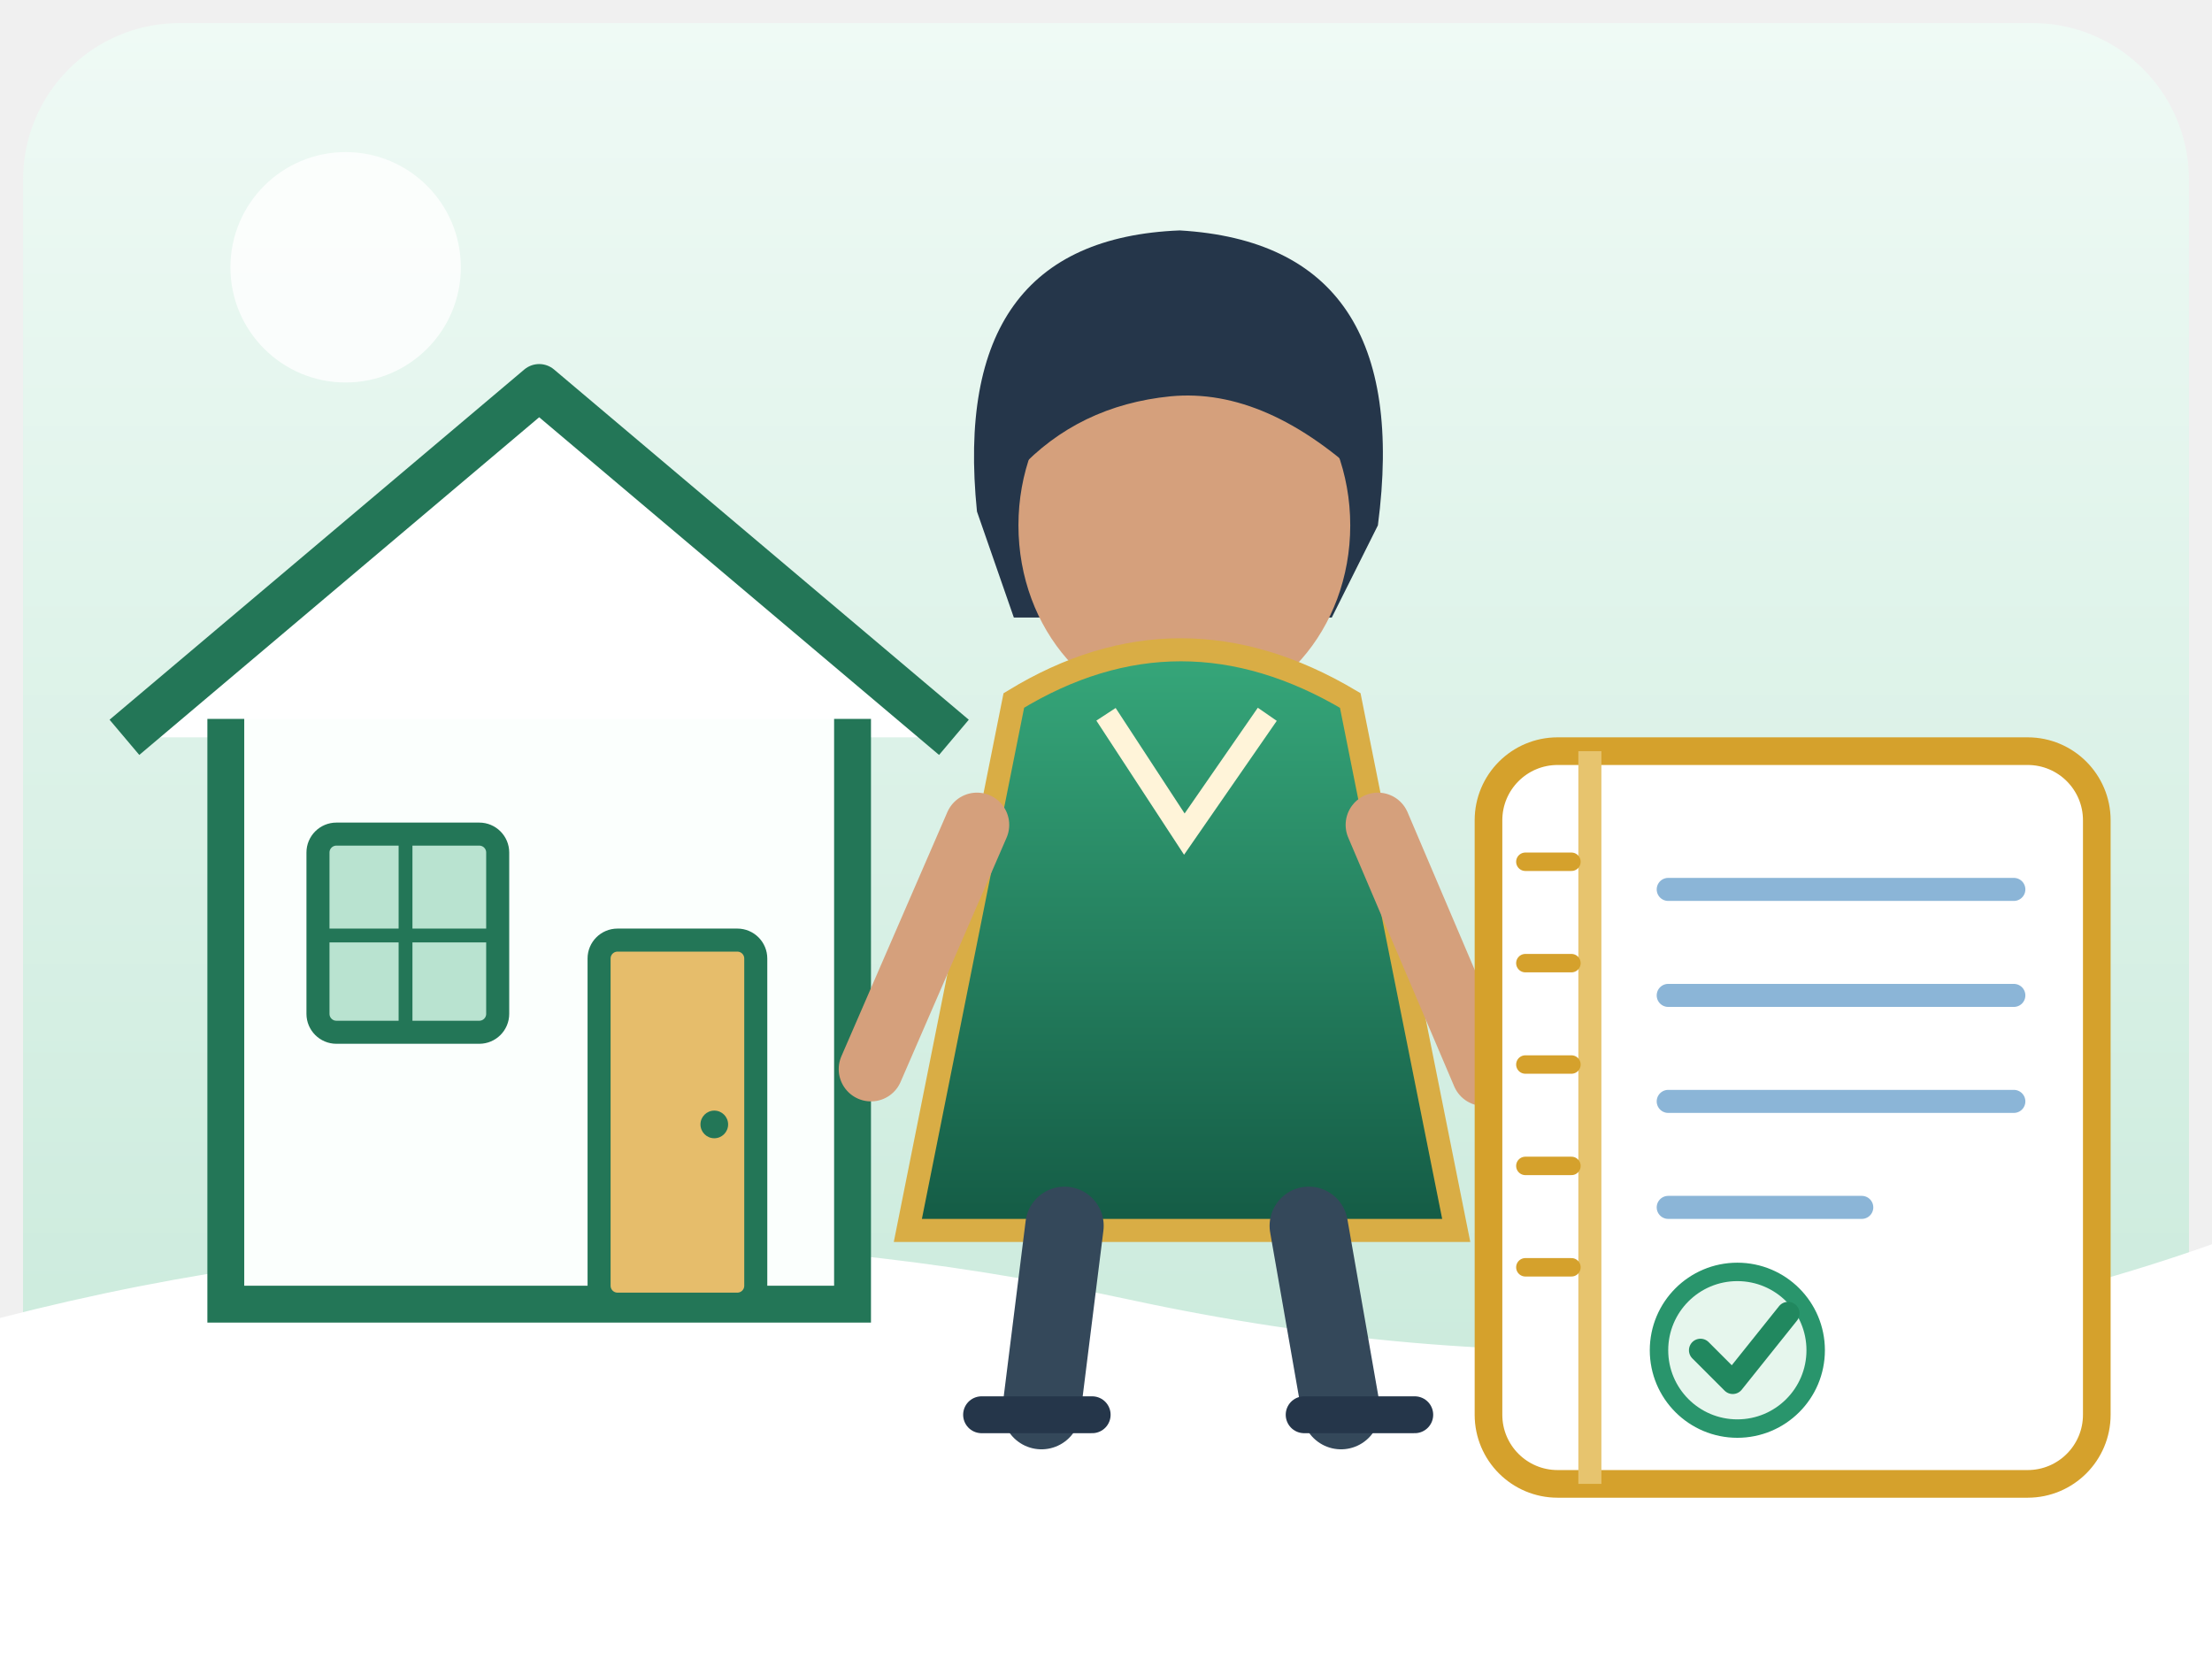
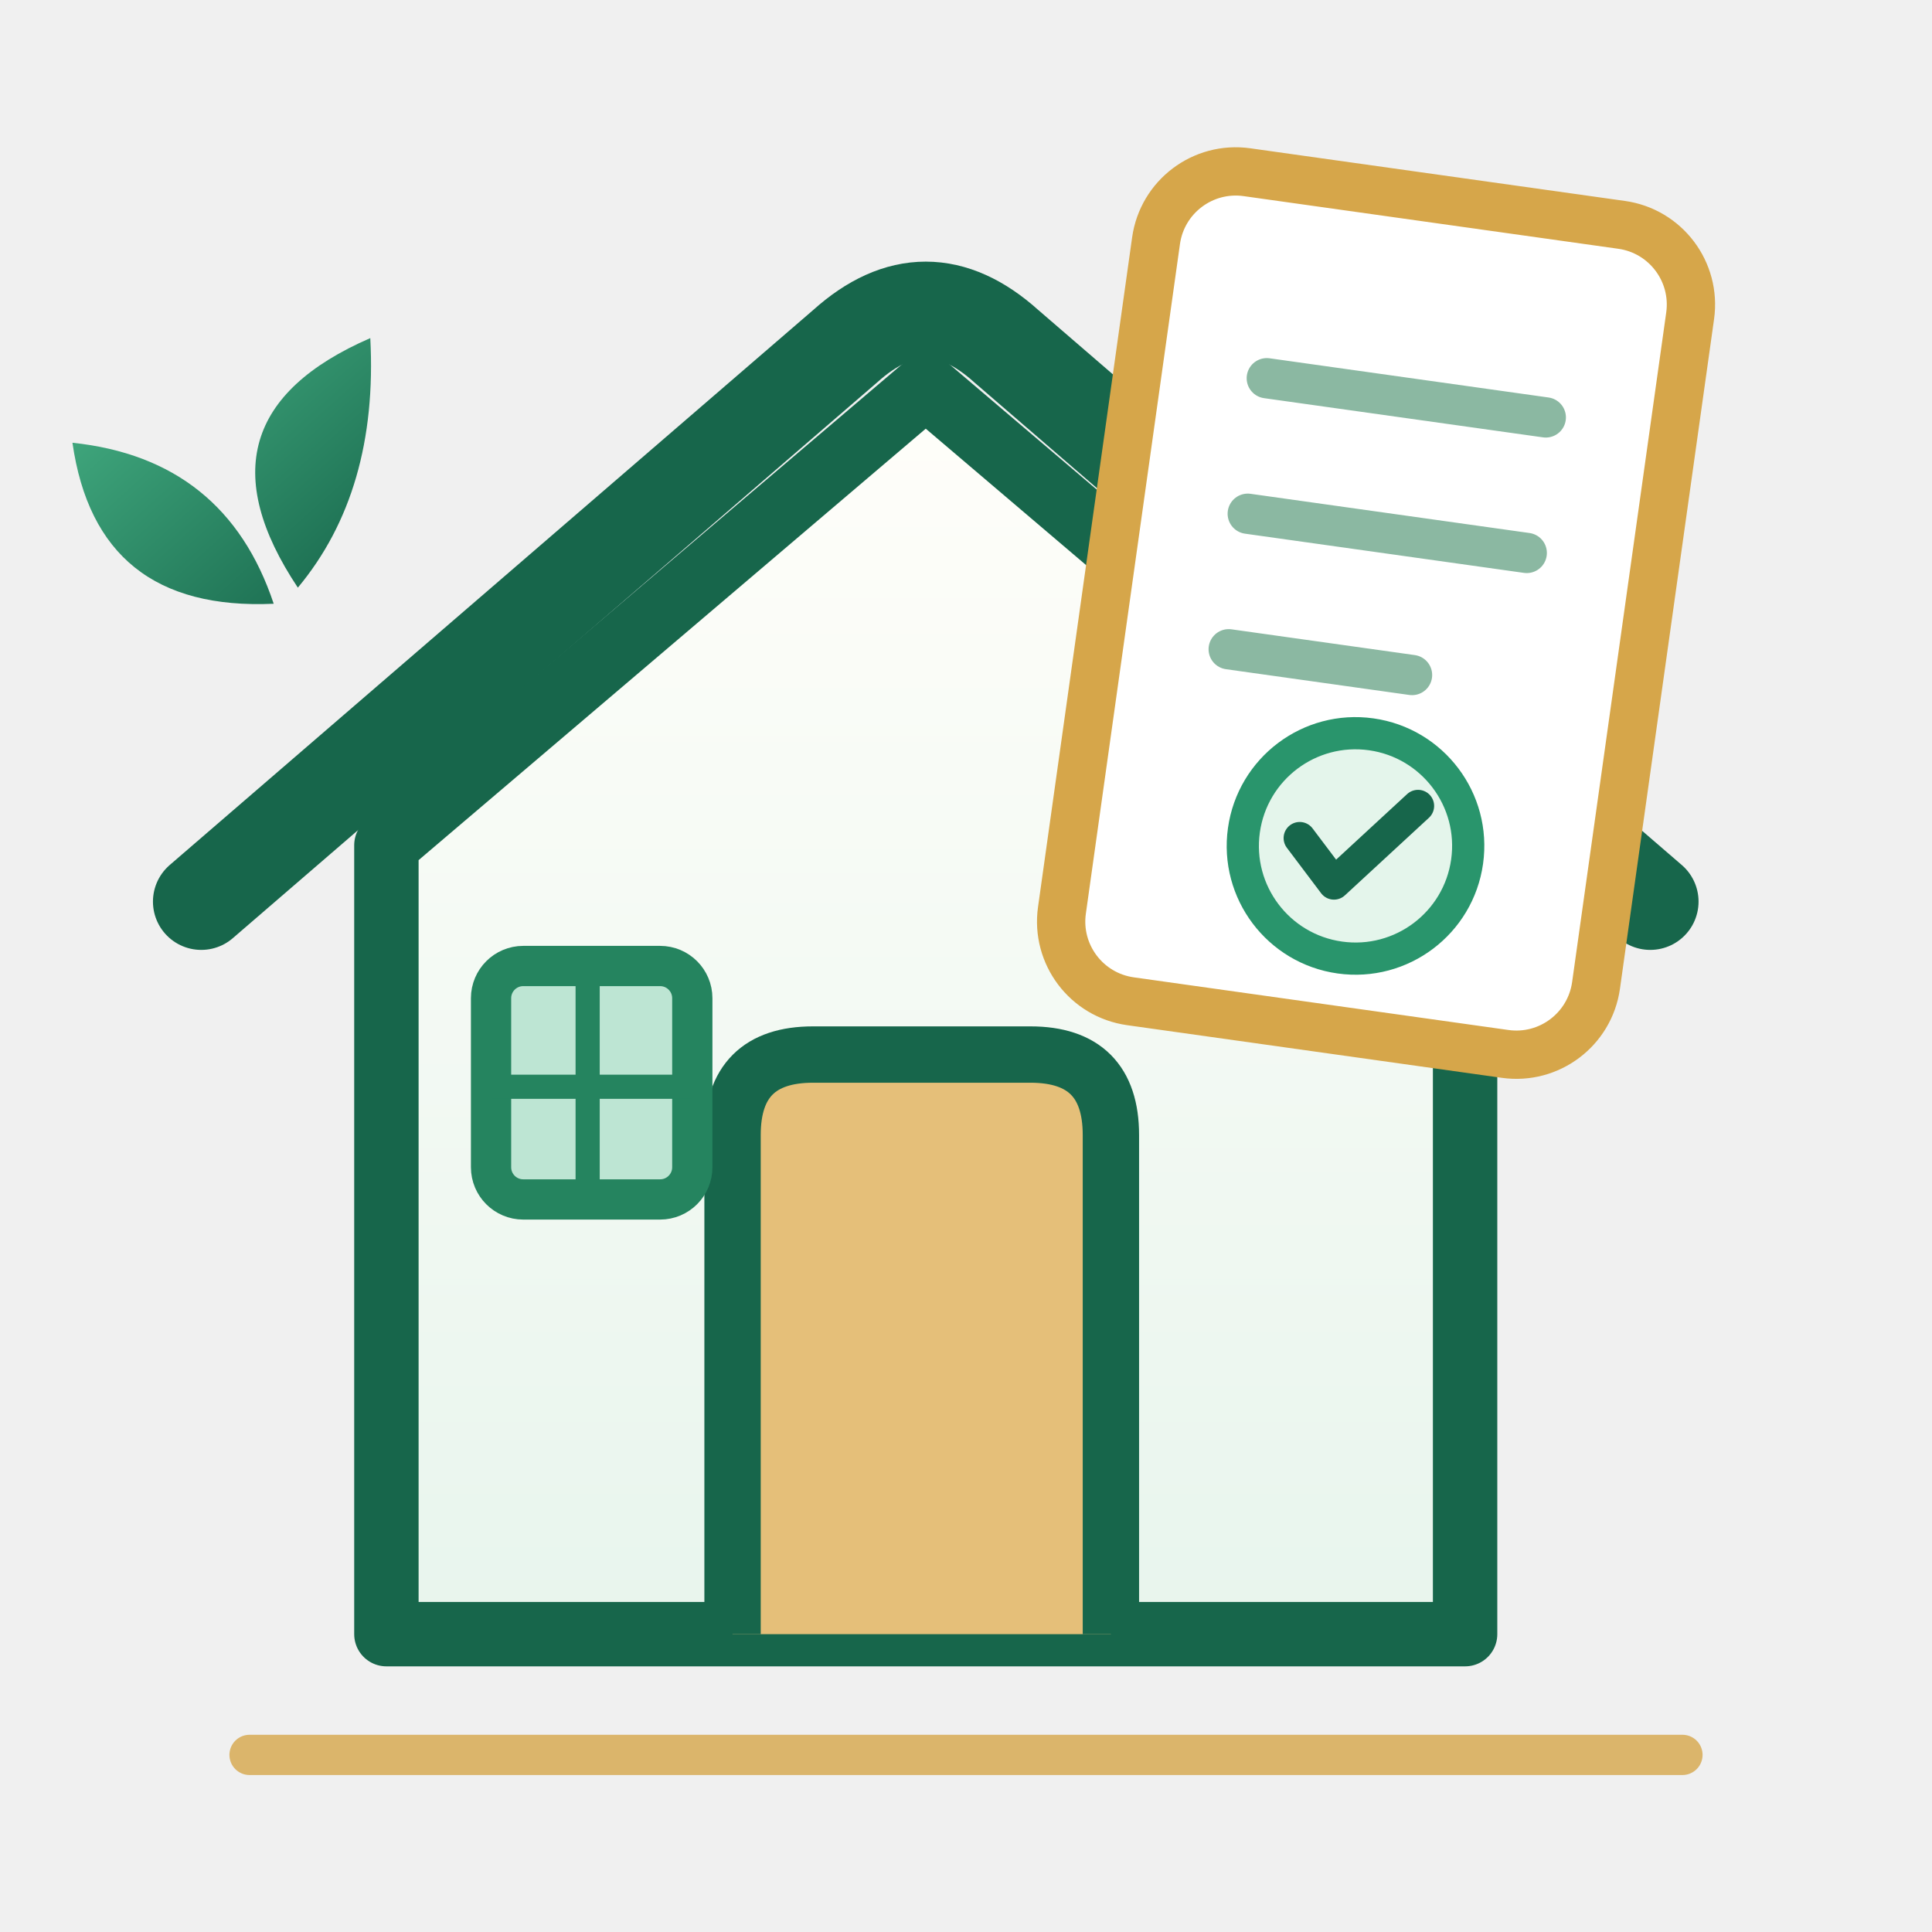
- <svg xmlns="http://www.w3.org/2000/svg" viewBox="0 0 480 360" role="img" aria-labelledby="t d">
+ <svg xmlns="http://www.w3.org/2000/svg" viewBox="0 0 240 240" role="img" aria-labelledby="t d">
  <defs>
-     <linearGradient id="sky" x2="0" y2="1">
-       <stop stop-color="#effaf5" />
-       <stop offset="1" stop-color="#c5e8d8" />
+     <linearGradient id="wall" x1="0" y1="0" x2="0" y2="1">
+       <stop stop-color="#fffefa" />
+       <stop offset="1" stop-color="#e8f5ed" />
    </linearGradient>
-     <linearGradient id="green" x2="0" y2="1">
-       <stop stop-color="#36a77a" />
-       <stop offset="1" stop-color="#145b45" />
-     </linearGradient>
-     <linearGradient id="gold" x2="0" y2="1">
-       <stop stop-color="#ffe99a" />
-       <stop offset="1" stop-color="#d8a12b" />
+     <linearGradient id="leaf" x1="0" y1="0" x2="1" y2="1">
+       <stop stop-color="#48b487" />
+       <stop offset="1" stop-color="#17664b" />
    </linearGradient>
  </defs>
-   <rect x="5" y="5" width="470" height="350" rx="34" fill="url(#sky)" />
-   <circle cx="75" cy="58" r="25" fill="#fff" opacity=".8" />
-   <path d="M0 286Q120 255 245 282T480 270V360H0Z" fill="#fff" />
-   <g transform="translate(22 53)">
-     <path d="M5 107L95 31l90 76" fill="#fff" stroke="#237657" stroke-width="10" stroke-linejoin="round" />
-     <path d="M27 103v127h136V103" fill="#fbfffd" stroke="#237657" stroke-width="8" />
-     <rect x="47" y="128" width="39" height="43" rx="4" fill="#b9e3d0" stroke="#237657" stroke-width="5" />
-     <path d="M66 128v43m-19-21h39" stroke="#237657" stroke-width="3" />
-     <rect x="108" y="151" width="34" height="79" rx="4" fill="#e6bd6b" stroke="#237657" stroke-width="5" />
-     <circle cx="133" cy="191" r="3" fill="#237657" />
+   <path d="M25 112L105 43q10-9 20 0l80 69" fill="none" stroke="#17664b" stroke-width="12" stroke-linecap="round" stroke-linejoin="round" />
+   <path d="M48 105v98h134v-98l-67-57z" fill="url(#wall)" stroke="#17664b" stroke-width="8" stroke-linejoin="round" />
+   <path d="M91 203v-62q0-10 10-10h27q10 0 10 10v62" fill="#e5bf79" stroke="#17664b" stroke-width="7" />
+   <rect x="61" y="120" width="25" height="29" rx="4" fill="#bde5d3" stroke="#25845f" stroke-width="5" />
+   <path d="M73 120v29m-12-14h25" stroke="#25845f" stroke-width="3" />
+   <g transform="translate(145 20) rotate(8)">
+     <rect x="0" y="0" width="67" height="104" rx="10" fill="#fff" stroke="#d6a64a" stroke-width="6" />
+     <path d="M16 25h35M16 42h35M16 59h23" stroke="#8bb8a2" stroke-width="5" stroke-linecap="round" />
+     <circle cx="35" cy="81" r="14" fill="#e4f5eb" stroke="#29956c" stroke-width="4" />
+     <path d="M28 81l5 5 9-11" fill="none" stroke="#17664b" stroke-width="4" stroke-linecap="round" stroke-linejoin="round" />
  </g>
-   <g transform="translate(177 42)">
-     <path d="M35 69Q29 10 79 8Q130 11 122 72L112 92H43Z" fill="#25364a" />
-     <ellipse cx="80" cy="72" rx="36" ry="41" fill="#d5a07c" />
-     <path d="M44 60Q48 17 83 20Q114 20 120 63Q98 42 77 44Q57 46 44 60" fill="#25364a" />
-     <path d="M43 110Q79 88 116 110L139 225H20Z" fill="url(#green)" stroke="#d9ad45" stroke-width="5" />
-     <path d="M63 113l17 26 18-26" fill="none" stroke="#fff4d9" stroke-width="5" />
-     <path d="M35 137L12 190M122 137l23 54" stroke="#d5a07c" stroke-width="14" stroke-linecap="round" />
-     <path d="M54 224l-5 40m58-40 7 40" stroke="#34485a" stroke-width="17" stroke-linecap="round" />
-     <path d="M36 265h24m46 0h24" stroke="#25364a" stroke-width="8" stroke-linecap="round" />
-   </g>
-   <g transform="translate(323 163)">
-     <rect x="0" y="0" width="132" height="159" rx="15" fill="#fff" stroke="#d5a12c" stroke-width="6" />
-     <path d="M22 0v159" stroke="#e7c46e" stroke-width="5" />
-     <path d="M39 30h75M39 53h75M39 76h75M39 99h42" stroke="#8bb5d7" stroke-width="5" stroke-linecap="round" />
-     <circle cx="54" cy="130" r="17" fill="#e6f6ed" stroke="#29956c" stroke-width="4" />
-     <path d="M46 130l7 7 12-15" fill="none" stroke="#21885f" stroke-width="5" stroke-linecap="round" stroke-linejoin="round" />
-     <path d="M8 24h10m-10 22h10m-10 22h10m-10 22h10m-10 22h10" stroke="#d5a12c" stroke-width="4" stroke-linecap="round" />
-   </g>
+   <path d="M31 218h178" stroke="#d6a64a" stroke-width="5" stroke-linecap="round" opacity=".8" />
+   <path d="M37 73q-14-21 9-31q1 19-9 31zm-3 2q-22 1-25-20q19 2 25 20" fill="url(#leaf)" />
</svg>
